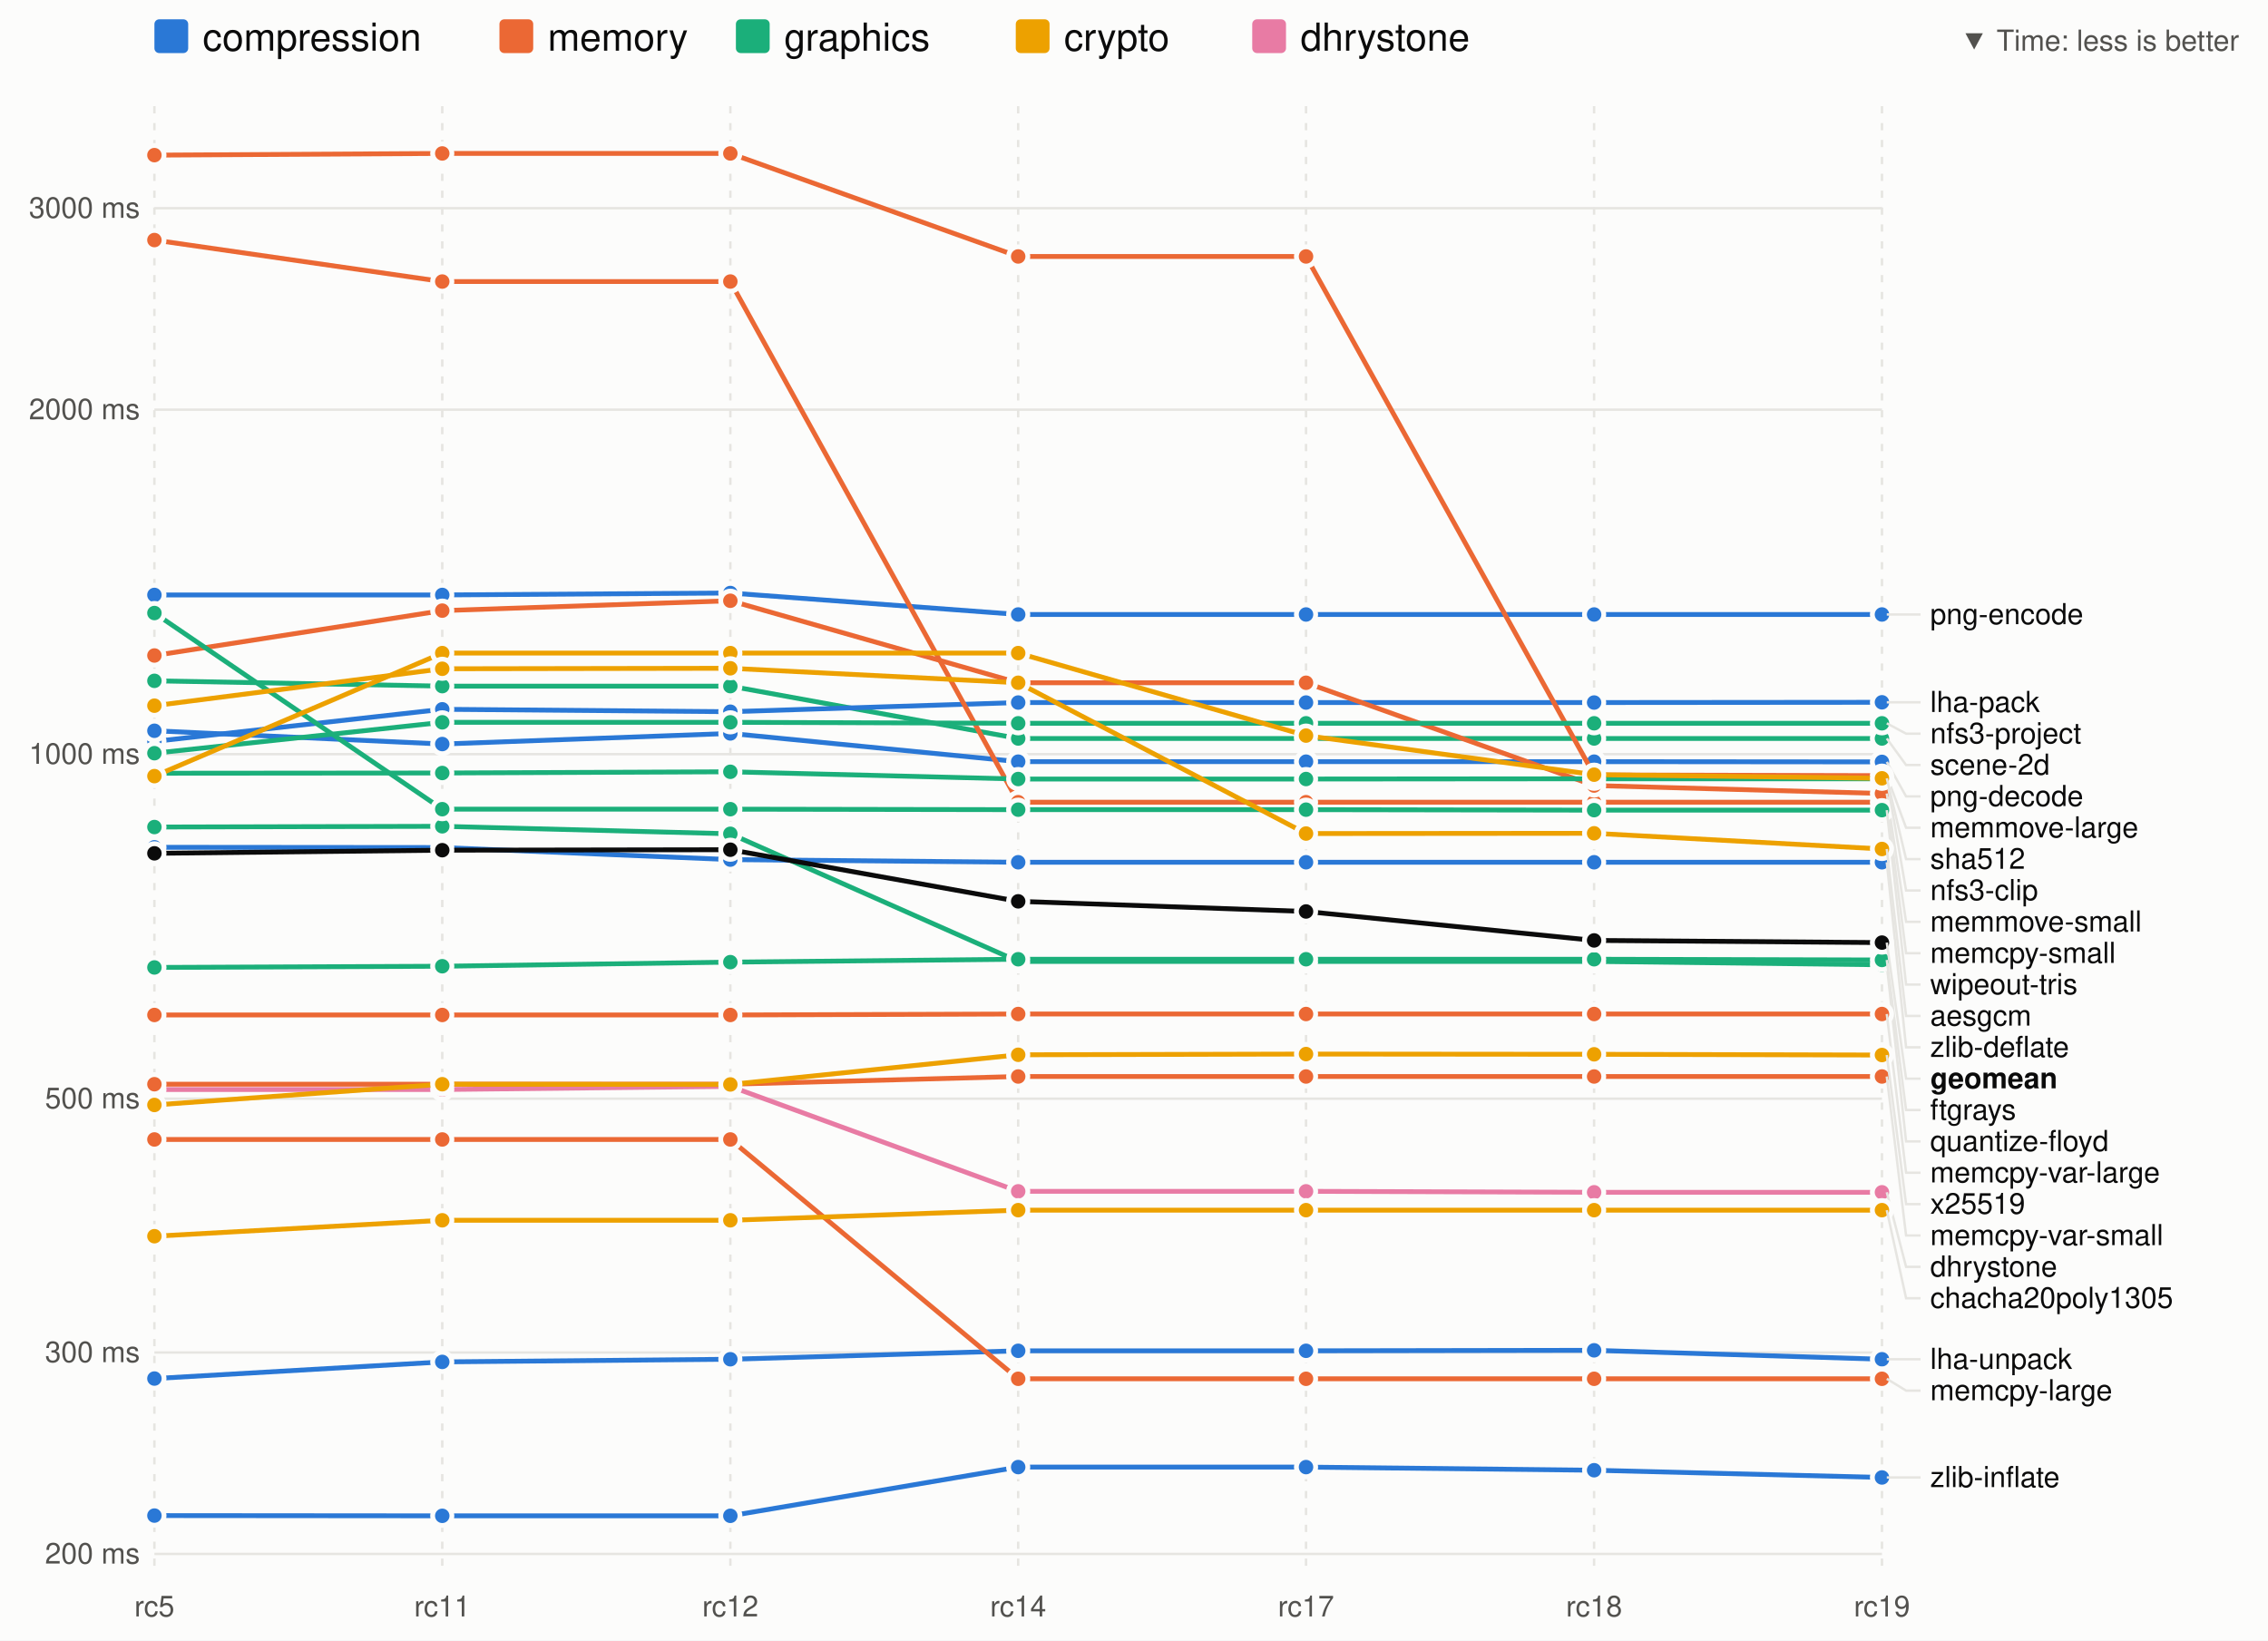
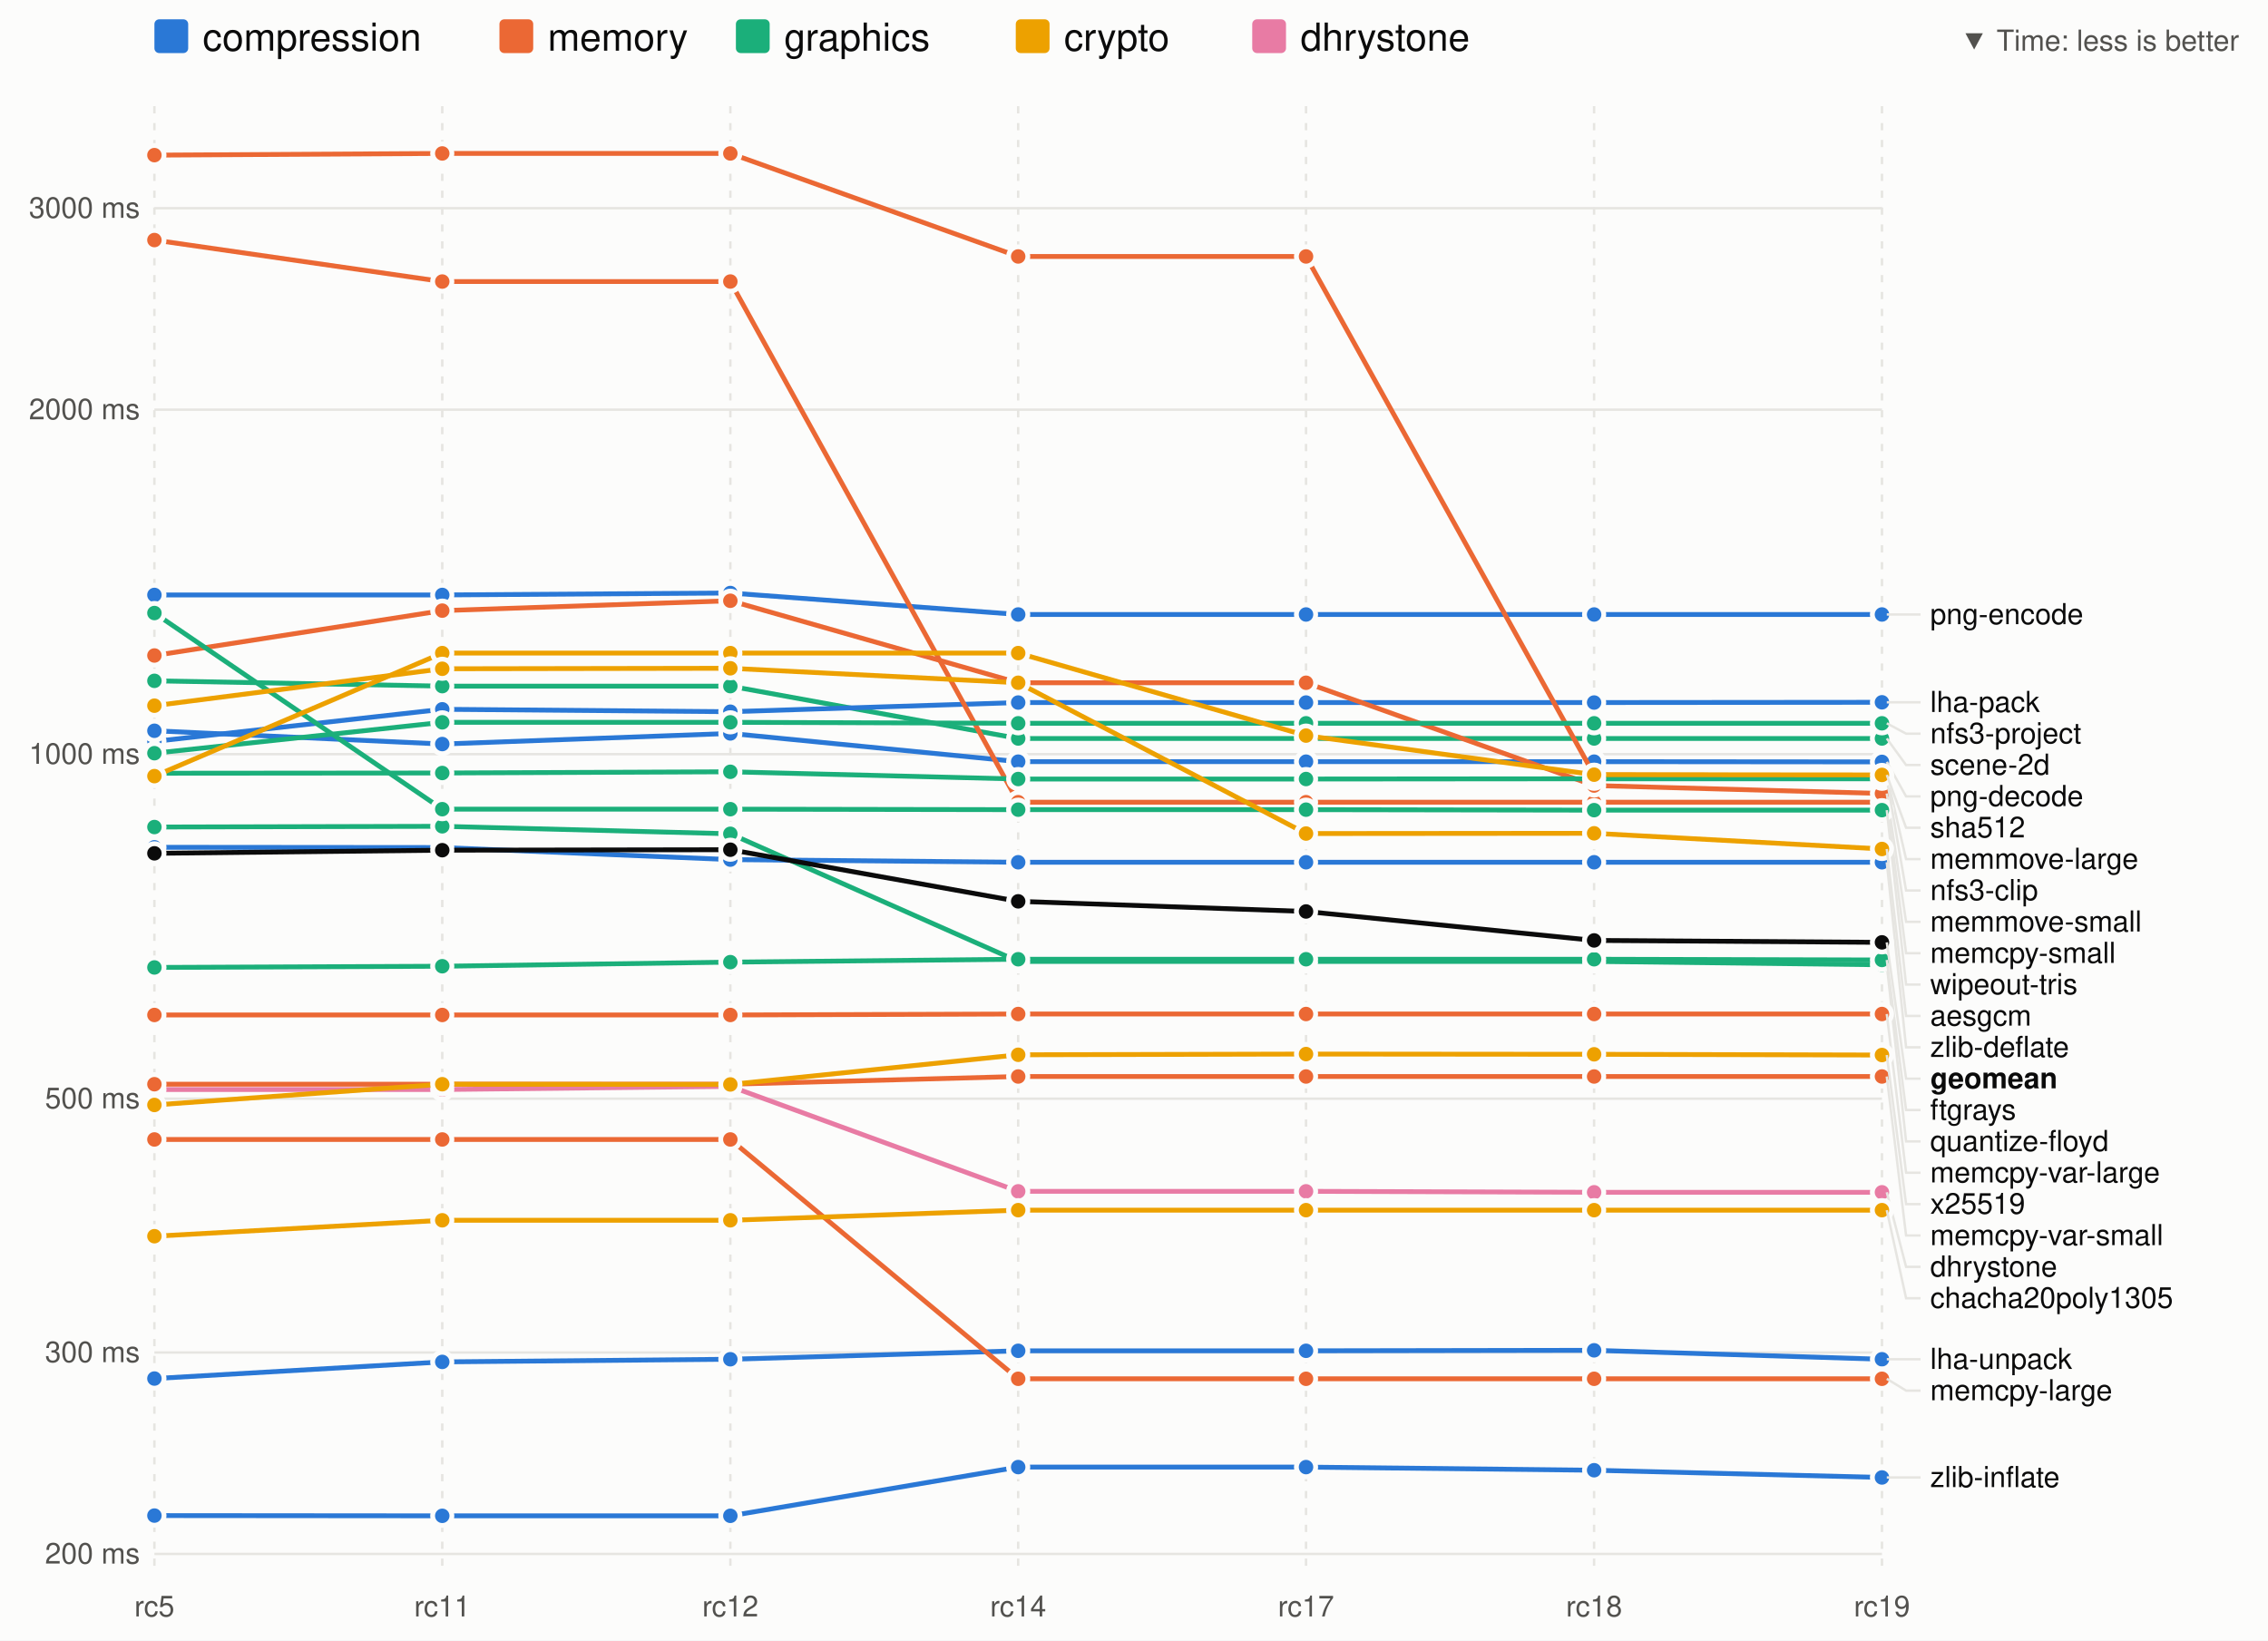
<svg xmlns="http://www.w3.org/2000/svg" width="940" height="680" viewBox="0 0 940 680" role="img" aria-label="GCC 16.2 releases on benchwork-040, time in ms">
  <style>.t{font-family:system-ui,-apple-system,'Segoe UI',Helvetica,Arial,sans-serif;font-size:12px;fill:#0b0b0b}.t.muted{fill:#52514e}.t.big{font-size:16px}.t.name{font-weight:600}.t.axis{fill:#52514e;font-size:12px}.grid{stroke:#e6e5e1;stroke-width:1}.ref{stroke:#0b0b0b;stroke-width:2}.bg{fill:#fcfcfb}.ring{stroke:#fcfcfb;stroke-width:2}.dot{fill:#0b0b0b}.s0{fill:#2a78d6}.k0{stroke:#2a78d6}.s1{fill:#eb6834}.k1{stroke:#eb6834}.s2{fill:#1baf7a}.k2{stroke:#1baf7a}.s3{fill:#eda100}.k3{stroke:#eda100}.s4{fill:#e87ba4}.k4{stroke:#e87ba4}@media(prefers-color-scheme:dark){.t{fill:#ffffff}.t.muted{fill:#c3c2b7}.t.axis{fill:#c3c2b7}.grid{stroke:#333331}.ref{stroke:#ffffff}.bg{fill:#1a1a19}.ring{stroke:#1a1a19}.dot{fill:#ffffff}.s0{fill:#3987e5}.k0{stroke:#3987e5}.s1{fill:#d95926}.k1{stroke:#d95926}.s2{fill:#199e70}.k2{stroke:#199e70}.s3{fill:#c98500}.k3{stroke:#c98500}.s4{fill:#d55181}.k4{stroke:#d55181}}</style>
  <rect class="bg" width="940" height="680" />
  <text class="t muted" x="928" y="21" text-anchor="end">▼ Time: less is better</text>
  <rect class="s0" x="64" y="8" width="14" height="14" rx="2" />
  <text class="t big" x="84" y="21">compression</text>
  <rect class="s1" x="207" y="8" width="14" height="14" rx="2" />
  <text class="t big" x="227" y="21">memory</text>
  <rect class="s2" x="305" y="8" width="14" height="14" rx="2" />
  <text class="t big" x="325" y="21">graphics</text>
  <rect class="s3" x="421" y="8" width="14" height="14" rx="2" />
  <text class="t big" x="441" y="21">crypto</text>
  <rect class="s4" x="519" y="8" width="14" height="14" rx="2" />
  <text class="t big" x="539" y="21">dhrystone</text>
  <line class="grid" x1="64.0" y1="44" x2="64.0" y2="650" stroke-dasharray="3 4" />
  <line class="grid" x1="183.3" y1="44" x2="183.3" y2="650" stroke-dasharray="3 4" />
  <line class="grid" x1="302.7" y1="44" x2="302.7" y2="650" stroke-dasharray="3 4" />
  <line class="grid" x1="422.0" y1="44" x2="422.0" y2="650" stroke-dasharray="3 4" />
  <line class="grid" x1="541.3" y1="44" x2="541.3" y2="650" stroke-dasharray="3 4" />
  <line class="grid" x1="660.7" y1="44" x2="660.7" y2="650" stroke-dasharray="3 4" />
  <line class="grid" x1="780.0" y1="44" x2="780.0" y2="650" stroke-dasharray="3 4" />
  <line class="grid" x1="64" y1="644.1" x2="780" y2="644.1" />
  <text class="t axis" x="58" y="648.1" text-anchor="end">200 ms</text>
  <line class="grid" x1="64" y1="560.6" x2="780" y2="560.6" />
  <text class="t axis" x="58" y="564.6" text-anchor="end">300 ms</text>
  <line class="grid" x1="64" y1="455.4" x2="780" y2="455.4" />
  <text class="t axis" x="58" y="459.4" text-anchor="end">500 ms</text>
  <line class="grid" x1="64" y1="312.6" x2="780" y2="312.6" />
  <text class="t axis" x="58" y="316.6" text-anchor="end">1000 ms</text>
  <line class="grid" x1="64" y1="169.8" x2="780" y2="169.8" />
  <text class="t axis" x="58" y="173.8" text-anchor="end">2000 ms</text>
  <line class="grid" x1="64" y1="86.3" x2="780" y2="86.3" />
  <text class="t axis" x="58" y="90.3" text-anchor="end">3000 ms</text>
  <text class="t axis" x="64.0" y="670" text-anchor="middle">rc5</text>
  <text class="t axis" x="183.3" y="670" text-anchor="middle">rc11</text>
  <text class="t axis" x="302.7" y="670" text-anchor="middle">rc12</text>
  <text class="t axis" x="422.0" y="670" text-anchor="middle">rc14</text>
  <text class="t axis" x="541.3" y="670" text-anchor="middle">rc17</text>
  <text class="t axis" x="660.7" y="670" text-anchor="middle">rc18</text>
  <text class="t axis" x="780.0" y="670" text-anchor="middle">rc19</text>
  <path class="k4" d="M64.0,451.6L183.3,451.6L302.7,450.3L422.0,493.8L541.3,493.8L660.7,494.2L780.0,494.2" fill="none" stroke-width="2" stroke-linejoin="round" />
  <circle class="s4 ring" cx="64.0" cy="451.6" r="4" />
  <circle cx="64.0" cy="451.6" r="7" fill="transparent" />
  <circle class="s4 ring" cx="183.3" cy="451.6" r="4" />
  <circle cx="183.3" cy="451.6" r="7" fill="transparent" />
  <circle class="s4 ring" cx="302.7" cy="450.3" r="4" />
  <circle cx="302.7" cy="450.3" r="7" fill="transparent" />
  <circle class="s4 ring" cx="422.0" cy="493.8" r="4" />
  <circle cx="422.0" cy="493.8" r="7" fill="transparent" />
  <circle class="s4 ring" cx="541.3" cy="493.8" r="4" />
  <circle cx="541.3" cy="493.8" r="7" fill="transparent" />
  <circle class="s4 ring" cx="660.7" cy="494.2" r="4" />
  <circle cx="660.7" cy="494.2" r="7" fill="transparent" />
  <circle class="s4 ring" cx="780.0" cy="494.2" r="4" />
  <circle cx="780.0" cy="494.2" r="7" fill="transparent" />
  <path class="grid" d="M782,494.2 L790,525.1 h6" fill="none" />
  <text class="t" x="800" y="529.1">dhrystone</text>
  <path class="k2" d="M64.0,282.2L183.3,284.4L302.7,284.4L422.0,306.1L541.3,306.1L660.7,306.1L780.0,306.1" fill="none" stroke-width="2" stroke-linejoin="round" />
  <circle class="s2 ring" cx="64.0" cy="282.2" r="4" />
  <circle cx="64.0" cy="282.2" r="7" fill="transparent" />
  <circle class="s2 ring" cx="183.3" cy="284.4" r="4" />
  <circle cx="183.3" cy="284.4" r="7" fill="transparent" />
  <circle class="s2 ring" cx="302.7" cy="284.4" r="4" />
  <circle cx="302.7" cy="284.4" r="7" fill="transparent" />
  <circle class="s2 ring" cx="422.0" cy="306.1" r="4" />
  <circle cx="422.0" cy="306.1" r="7" fill="transparent" />
  <circle class="s2 ring" cx="541.3" cy="306.1" r="4" />
  <circle cx="541.3" cy="306.1" r="7" fill="transparent" />
  <circle class="s2 ring" cx="660.7" cy="306.1" r="4" />
  <circle cx="660.7" cy="306.1" r="7" fill="transparent" />
  <circle class="s2 ring" cx="780.0" cy="306.1" r="4" />
  <circle cx="780.0" cy="306.1" r="7" fill="transparent" />
  <path class="grid" d="M782,306.1 L790,317.1 h6" fill="none" />
  <text class="t" x="800" y="321.1">scene-2d</text>
  <path class="k2" d="M64.0,342.8L183.3,342.5L302.7,345.6L422.0,398.5L541.3,398.5L660.7,398.5L780.0,399.9" fill="none" stroke-width="2" stroke-linejoin="round" />
  <circle class="s2 ring" cx="64.0" cy="342.8" r="4" />
  <circle cx="64.0" cy="342.8" r="7" fill="transparent" />
  <circle class="s2 ring" cx="183.3" cy="342.5" r="4" />
  <circle cx="183.3" cy="342.5" r="7" fill="transparent" />
  <circle class="s2 ring" cx="302.7" cy="345.6" r="4" />
  <circle cx="302.7" cy="345.6" r="7" fill="transparent" />
  <circle class="s2 ring" cx="422.0" cy="398.5" r="4" />
  <circle cx="422.0" cy="398.5" r="7" fill="transparent" />
  <circle class="s2 ring" cx="541.3" cy="398.5" r="4" />
  <circle cx="541.3" cy="398.5" r="7" fill="transparent" />
  <circle class="s2 ring" cx="660.7" cy="398.5" r="4" />
  <circle cx="660.7" cy="398.5" r="7" fill="transparent" />
  <circle class="s2 ring" cx="780.0" cy="399.9" r="4" />
  <circle cx="780.0" cy="399.9" r="7" fill="transparent" />
  <path class="grid" d="M782,399.9 L790,473.1 h6" fill="none" />
  <text class="t" x="800" y="477.1">quantize-floyd</text>
  <path class="k0" d="M64.0,307.3L183.3,294.0L302.7,295.0L422.0,291.2L541.3,291.2L660.7,291.2L780.0,291.1" fill="none" stroke-width="2" stroke-linejoin="round" />
  <circle class="s0 ring" cx="64.0" cy="307.3" r="4" />
  <circle cx="64.0" cy="307.3" r="7" fill="transparent" />
  <circle class="s0 ring" cx="183.3" cy="294.0" r="4" />
  <circle cx="183.3" cy="294.0" r="7" fill="transparent" />
  <circle class="s0 ring" cx="302.7" cy="295.0" r="4" />
  <circle cx="302.7" cy="295.0" r="7" fill="transparent" />
  <circle class="s0 ring" cx="422.0" cy="291.2" r="4" />
  <circle cx="422.0" cy="291.2" r="7" fill="transparent" />
  <circle class="s0 ring" cx="541.3" cy="291.2" r="4" />
  <circle cx="541.3" cy="291.2" r="7" fill="transparent" />
  <circle class="s0 ring" cx="660.7" cy="291.2" r="4" />
  <circle cx="660.7" cy="291.2" r="7" fill="transparent" />
  <circle class="s0 ring" cx="780.0" cy="291.1" r="4" />
  <circle cx="780.0" cy="291.1" r="7" fill="transparent" />
  <path class="grid" d="M782,291.1 L790,291.1 h6" fill="none" />
  <text class="t" x="800" y="295.1">lha-pack</text>
  <path class="k0" d="M64.0,571.4L183.3,564.5L302.7,563.4L422.0,559.9L541.3,559.9L660.7,559.7L780.0,563.4" fill="none" stroke-width="2" stroke-linejoin="round" />
  <circle class="s0 ring" cx="64.0" cy="571.4" r="4" />
  <circle cx="64.0" cy="571.4" r="7" fill="transparent" />
  <circle class="s0 ring" cx="183.3" cy="564.5" r="4" />
  <circle cx="183.3" cy="564.5" r="7" fill="transparent" />
  <circle class="s0 ring" cx="302.7" cy="563.4" r="4" />
  <circle cx="302.7" cy="563.4" r="7" fill="transparent" />
  <circle class="s0 ring" cx="422.0" cy="559.9" r="4" />
  <circle cx="422.0" cy="559.9" r="7" fill="transparent" />
  <circle class="s0 ring" cx="541.3" cy="559.9" r="4" />
  <circle cx="541.3" cy="559.9" r="7" fill="transparent" />
  <circle class="s0 ring" cx="660.7" cy="559.7" r="4" />
  <circle cx="660.7" cy="559.7" r="7" fill="transparent" />
  <circle class="s0 ring" cx="780.0" cy="563.4" r="4" />
  <circle cx="780.0" cy="563.4" r="7" fill="transparent" />
  <path class="grid" d="M782,563.4 L790,563.4 h6" fill="none" />
  <text class="t" x="800" y="567.4">lha-unpack</text>
  <path class="k0" d="M64.0,351.2L183.3,351.3L302.7,356.3L422.0,357.4L541.3,357.4L660.7,357.4L780.0,357.4" fill="none" stroke-width="2" stroke-linejoin="round" />
  <circle class="s0 ring" cx="64.0" cy="351.2" r="4" />
  <circle cx="64.0" cy="351.2" r="7" fill="transparent" />
  <circle class="s0 ring" cx="183.3" cy="351.3" r="4" />
  <circle cx="183.3" cy="351.3" r="7" fill="transparent" />
  <circle class="s0 ring" cx="302.7" cy="356.3" r="4" />
  <circle cx="302.7" cy="356.3" r="7" fill="transparent" />
  <circle class="s0 ring" cx="422.0" cy="357.4" r="4" />
  <circle cx="422.0" cy="357.4" r="7" fill="transparent" />
  <circle class="s0 ring" cx="541.3" cy="357.4" r="4" />
  <circle cx="541.3" cy="357.4" r="7" fill="transparent" />
  <circle class="s0 ring" cx="660.7" cy="357.4" r="4" />
  <circle cx="660.7" cy="357.4" r="7" fill="transparent" />
  <circle class="s0 ring" cx="780.0" cy="357.4" r="4" />
  <circle cx="780.0" cy="357.4" r="7" fill="transparent" />
  <path class="grid" d="M782,357.4 L790,434.1 h6" fill="none" />
  <text class="t" x="800" y="438.1">zlib-deflate</text>
  <path class="k0" d="M64.0,628.2L183.3,628.3L302.7,628.3L422.0,608.1L541.3,608.1L660.7,609.4L780.0,612.4" fill="none" stroke-width="2" stroke-linejoin="round" />
  <circle class="s0 ring" cx="64.0" cy="628.2" r="4" />
  <circle cx="64.0" cy="628.2" r="7" fill="transparent" />
  <circle class="s0 ring" cx="183.3" cy="628.3" r="4" />
  <circle cx="183.3" cy="628.3" r="7" fill="transparent" />
  <circle class="s0 ring" cx="302.7" cy="628.3" r="4" />
  <circle cx="302.7" cy="628.3" r="7" fill="transparent" />
  <circle class="s0 ring" cx="422.0" cy="608.1" r="4" />
  <circle cx="422.0" cy="608.1" r="7" fill="transparent" />
  <circle class="s0 ring" cx="541.3" cy="608.1" r="4" />
  <circle cx="541.3" cy="608.1" r="7" fill="transparent" />
  <circle class="s0 ring" cx="660.7" cy="609.4" r="4" />
  <circle cx="660.7" cy="609.4" r="7" fill="transparent" />
  <circle class="s0 ring" cx="780.0" cy="612.4" r="4" />
  <circle cx="780.0" cy="612.4" r="7" fill="transparent" />
  <path class="grid" d="M782,612.4 L790,612.4 h6" fill="none" />
  <text class="t" x="800" y="616.4">zlib-inflate</text>
  <path class="k0" d="M64.0,246.6L183.3,246.6L302.7,245.8L422.0,254.7L541.3,254.7L660.7,254.7L780.0,254.7" fill="none" stroke-width="2" stroke-linejoin="round" />
  <circle class="s0 ring" cx="64.0" cy="246.6" r="4" />
  <circle cx="64.0" cy="246.6" r="7" fill="transparent" />
  <circle class="s0 ring" cx="183.3" cy="246.6" r="4" />
  <circle cx="183.3" cy="246.6" r="7" fill="transparent" />
  <circle class="s0 ring" cx="302.7" cy="245.8" r="4" />
  <circle cx="302.7" cy="245.8" r="7" fill="transparent" />
  <circle class="s0 ring" cx="422.0" cy="254.7" r="4" />
  <circle cx="422.0" cy="254.7" r="7" fill="transparent" />
  <circle class="s0 ring" cx="541.3" cy="254.7" r="4" />
  <circle cx="541.3" cy="254.7" r="7" fill="transparent" />
  <circle class="s0 ring" cx="660.7" cy="254.7" r="4" />
  <circle cx="660.7" cy="254.7" r="7" fill="transparent" />
  <circle class="s0 ring" cx="780.0" cy="254.7" r="4" />
  <circle cx="780.0" cy="254.7" r="7" fill="transparent" />
  <path class="grid" d="M782,254.7 L790,254.7 h6" fill="none" />
  <text class="t" x="800" y="258.7">png-encode</text>
  <path class="k0" d="M64.0,302.9L183.3,308.4L302.7,304.0L422.0,315.7L541.3,315.7L660.7,315.7L780.0,315.8" fill="none" stroke-width="2" stroke-linejoin="round" />
  <circle class="s0 ring" cx="64.0" cy="302.9" r="4" />
  <circle cx="64.0" cy="302.9" r="7" fill="transparent" />
  <circle class="s0 ring" cx="183.3" cy="308.4" r="4" />
  <circle cx="183.3" cy="308.4" r="7" fill="transparent" />
  <circle class="s0 ring" cx="302.7" cy="304.0" r="4" />
  <circle cx="302.7" cy="304.0" r="7" fill="transparent" />
  <circle class="s0 ring" cx="422.0" cy="315.7" r="4" />
  <circle cx="422.0" cy="315.7" r="7" fill="transparent" />
  <circle class="s0 ring" cx="541.3" cy="315.7" r="4" />
  <circle cx="541.3" cy="315.7" r="7" fill="transparent" />
  <circle class="s0 ring" cx="660.7" cy="315.7" r="4" />
  <circle cx="660.7" cy="315.7" r="7" fill="transparent" />
  <circle class="s0 ring" cx="780.0" cy="315.8" r="4" />
  <circle cx="780.0" cy="315.8" r="7" fill="transparent" />
  <path class="grid" d="M782,315.8 L790,330.1 h6" fill="none" />
  <text class="t" x="800" y="334.1">png-decode</text>
  <path class="k2" d="M64.0,401.0L183.3,400.5L302.7,398.8L422.0,397.6L541.3,397.6L660.7,397.6L780.0,397.9" fill="none" stroke-width="2" stroke-linejoin="round" />
  <circle class="s2 ring" cx="64.0" cy="401.0" r="4" />
  <circle cx="64.0" cy="401.0" r="7" fill="transparent" />
  <circle class="s2 ring" cx="183.3" cy="400.5" r="4" />
  <circle cx="183.3" cy="400.5" r="7" fill="transparent" />
  <circle class="s2 ring" cx="302.7" cy="398.8" r="4" />
  <circle cx="302.7" cy="398.8" r="7" fill="transparent" />
  <circle class="s2 ring" cx="422.0" cy="397.6" r="4" />
  <circle cx="422.0" cy="397.6" r="7" fill="transparent" />
  <circle class="s2 ring" cx="541.3" cy="397.6" r="4" />
  <circle cx="541.3" cy="397.6" r="7" fill="transparent" />
  <circle class="s2 ring" cx="660.7" cy="397.6" r="4" />
  <circle cx="660.7" cy="397.6" r="7" fill="transparent" />
  <circle class="s2 ring" cx="780.0" cy="397.9" r="4" />
  <circle cx="780.0" cy="397.9" r="7" fill="transparent" />
  <path class="grid" d="M782,397.9 L790,460.1 h6" fill="none" />
  <text class="t" x="800" y="464.1">ftgrays</text>
  <path class="k1" d="M64.0,99.5L183.3,116.7L302.7,116.7L422.0,332.5L541.3,332.5L660.7,332.5L780.0,332.5" fill="none" stroke-width="2" stroke-linejoin="round" />
  <circle class="s1 ring" cx="64.0" cy="99.5" r="4" />
  <circle cx="64.0" cy="99.5" r="7" fill="transparent" />
  <circle class="s1 ring" cx="183.3" cy="116.7" r="4" />
  <circle cx="183.3" cy="116.7" r="7" fill="transparent" />
  <circle class="s1 ring" cx="302.7" cy="116.7" r="4" />
  <circle cx="302.7" cy="116.7" r="7" fill="transparent" />
  <circle class="s1 ring" cx="422.0" cy="332.5" r="4" />
  <circle cx="422.0" cy="332.5" r="7" fill="transparent" />
  <circle class="s1 ring" cx="541.3" cy="332.5" r="4" />
  <circle cx="541.3" cy="332.5" r="7" fill="transparent" />
  <circle class="s1 ring" cx="660.7" cy="332.5" r="4" />
  <circle cx="660.7" cy="332.5" r="7" fill="transparent" />
  <circle class="s1 ring" cx="780.0" cy="332.5" r="4" />
  <circle cx="780.0" cy="332.5" r="7" fill="transparent" />
  <path class="grid" d="M782,332.5 L790,395.1 h6" fill="none" />
  <text class="t" x="800" y="399.1">memcpy-small</text>
  <path class="k1" d="M64.0,472.3L183.3,472.3L302.7,472.3L422.0,571.5L541.3,571.5L660.7,571.5L780.0,571.5" fill="none" stroke-width="2" stroke-linejoin="round" />
  <circle class="s1 ring" cx="64.0" cy="472.3" r="4" />
  <circle cx="64.0" cy="472.3" r="7" fill="transparent" />
  <circle class="s1 ring" cx="183.3" cy="472.3" r="4" />
  <circle cx="183.3" cy="472.3" r="7" fill="transparent" />
  <circle class="s1 ring" cx="302.7" cy="472.3" r="4" />
  <circle cx="302.7" cy="472.3" r="7" fill="transparent" />
  <circle class="s1 ring" cx="422.0" cy="571.5" r="4" />
  <circle cx="422.0" cy="571.5" r="7" fill="transparent" />
  <circle class="s1 ring" cx="541.3" cy="571.5" r="4" />
  <circle cx="541.3" cy="571.5" r="7" fill="transparent" />
  <circle class="s1 ring" cx="660.7" cy="571.5" r="4" />
  <circle cx="660.7" cy="571.5" r="7" fill="transparent" />
  <circle class="s1 ring" cx="780.0" cy="571.5" r="4" />
  <circle cx="780.0" cy="571.5" r="7" fill="transparent" />
  <path class="grid" d="M782,571.5 L790,576.4 h6" fill="none" />
  <text class="t" x="800" y="580.4">memcpy-large</text>
  <path class="k1" d="M64.0,449.4L183.3,449.4L302.7,449.4L422.0,446.2L541.3,446.2L660.7,446.2L780.0,446.2" fill="none" stroke-width="2" stroke-linejoin="round" />
  <circle class="s1 ring" cx="64.0" cy="449.4" r="4" />
  <circle cx="64.0" cy="449.4" r="7" fill="transparent" />
  <circle class="s1 ring" cx="183.3" cy="449.4" r="4" />
  <circle cx="183.3" cy="449.4" r="7" fill="transparent" />
  <circle class="s1 ring" cx="302.7" cy="449.4" r="4" />
  <circle cx="302.7" cy="449.4" r="7" fill="transparent" />
  <circle class="s1 ring" cx="422.0" cy="446.2" r="4" />
  <circle cx="422.0" cy="446.2" r="7" fill="transparent" />
  <circle class="s1 ring" cx="541.3" cy="446.2" r="4" />
  <circle cx="541.3" cy="446.2" r="7" fill="transparent" />
  <circle class="s1 ring" cx="660.7" cy="446.2" r="4" />
  <circle cx="660.7" cy="446.2" r="7" fill="transparent" />
  <circle class="s1 ring" cx="780.0" cy="446.2" r="4" />
  <circle cx="780.0" cy="446.2" r="7" fill="transparent" />
  <path class="grid" d="M782,446.2 L790,512.1 h6" fill="none" />
  <text class="t" x="800" y="516.1">memcpy-var-small</text>
  <path class="k1" d="M64.0,420.7L183.3,420.7L302.7,420.7L422.0,420.3L541.3,420.3L660.7,420.3L780.0,420.3" fill="none" stroke-width="2" stroke-linejoin="round" />
  <circle class="s1 ring" cx="64.0" cy="420.7" r="4" />
  <circle cx="64.0" cy="420.7" r="7" fill="transparent" />
  <circle class="s1 ring" cx="183.3" cy="420.7" r="4" />
  <circle cx="183.3" cy="420.7" r="7" fill="transparent" />
  <circle class="s1 ring" cx="302.7" cy="420.7" r="4" />
  <circle cx="302.7" cy="420.7" r="7" fill="transparent" />
  <circle class="s1 ring" cx="422.0" cy="420.3" r="4" />
  <circle cx="422.0" cy="420.3" r="7" fill="transparent" />
  <circle class="s1 ring" cx="541.3" cy="420.3" r="4" />
  <circle cx="541.3" cy="420.3" r="7" fill="transparent" />
  <circle class="s1 ring" cx="660.7" cy="420.3" r="4" />
  <circle cx="660.7" cy="420.3" r="7" fill="transparent" />
  <circle class="s1 ring" cx="780.0" cy="420.3" r="4" />
  <circle cx="780.0" cy="420.3" r="7" fill="transparent" />
  <path class="grid" d="M782,420.3 L790,486.1 h6" fill="none" />
  <text class="t" x="800" y="490.1">memcpy-var-large</text>
  <path class="k1" d="M64.0,271.7L183.3,253.1L302.7,249.0L422.0,283.0L541.3,283.0L660.7,325.6L780.0,328.9" fill="none" stroke-width="2" stroke-linejoin="round" />
  <circle class="s1 ring" cx="64.0" cy="271.7" r="4" />
  <circle cx="64.0" cy="271.7" r="7" fill="transparent" />
  <circle class="s1 ring" cx="183.3" cy="253.1" r="4" />
  <circle cx="183.3" cy="253.1" r="7" fill="transparent" />
  <circle class="s1 ring" cx="302.7" cy="249.0" r="4" />
  <circle cx="302.7" cy="249.0" r="7" fill="transparent" />
  <circle class="s1 ring" cx="422.0" cy="283.0" r="4" />
  <circle cx="422.0" cy="283.0" r="7" fill="transparent" />
  <circle class="s1 ring" cx="541.3" cy="283.0" r="4" />
  <circle cx="541.3" cy="283.0" r="7" fill="transparent" />
  <circle class="s1 ring" cx="660.7" cy="325.6" r="4" />
  <circle cx="660.7" cy="325.6" r="7" fill="transparent" />
  <circle class="s1 ring" cx="780.0" cy="328.9" r="4" />
  <circle cx="780.0" cy="328.9" r="7" fill="transparent" />
  <path class="grid" d="M782,328.9 L790,382.1 h6" fill="none" />
  <text class="t" x="800" y="386.1">memmove-small</text>
  <path class="k1" d="M64.0,64.3L183.3,63.6L302.7,63.6L422.0,106.3L541.3,106.3L660.7,321.2L780.0,321.5" fill="none" stroke-width="2" stroke-linejoin="round" />
  <circle class="s1 ring" cx="64.0" cy="64.3" r="4" />
  <circle cx="64.0" cy="64.3" r="7" fill="transparent" />
  <circle class="s1 ring" cx="183.3" cy="63.6" r="4" />
  <circle cx="183.3" cy="63.6" r="7" fill="transparent" />
  <circle class="s1 ring" cx="302.7" cy="63.6" r="4" />
  <circle cx="302.7" cy="63.6" r="7" fill="transparent" />
  <circle class="s1 ring" cx="422.0" cy="106.3" r="4" />
  <circle cx="422.0" cy="106.3" r="7" fill="transparent" />
  <circle class="s1 ring" cx="541.3" cy="106.3" r="4" />
  <circle cx="541.3" cy="106.3" r="7" fill="transparent" />
  <circle class="s1 ring" cx="660.7" cy="321.2" r="4" />
  <circle cx="660.7" cy="321.2" r="7" fill="transparent" />
  <circle class="s1 ring" cx="780.0" cy="321.5" r="4" />
  <circle cx="780.0" cy="321.5" r="7" fill="transparent" />
-   <path class="grid" d="M782,321.5 L790,343.1 h6" fill="none" />
-   <text class="t" x="800" y="347.1">memmove-large</text>
+   <path class="grid" d="M782,321.5 L790,356.1 h6" fill="none" />
+   <text class="t" x="800" y="360.1">memmove-large</text>
  <path class="k2" d="M64.0,254.1L183.3,335.4L302.7,335.4L422.0,335.6L541.3,335.6L660.7,335.8L780.0,335.8" fill="none" stroke-width="2" stroke-linejoin="round" />
  <circle class="s2 ring" cx="64.0" cy="254.1" r="4" />
  <circle cx="64.0" cy="254.1" r="7" fill="transparent" />
  <circle class="s2 ring" cx="183.3" cy="335.4" r="4" />
  <circle cx="183.3" cy="335.4" r="7" fill="transparent" />
  <circle class="s2 ring" cx="302.7" cy="335.4" r="4" />
  <circle cx="302.7" cy="335.4" r="7" fill="transparent" />
  <circle class="s2 ring" cx="422.0" cy="335.6" r="4" />
  <circle cx="422.0" cy="335.6" r="7" fill="transparent" />
  <circle class="s2 ring" cx="541.3" cy="335.6" r="4" />
  <circle cx="541.3" cy="335.6" r="7" fill="transparent" />
  <circle class="s2 ring" cx="660.7" cy="335.8" r="4" />
  <circle cx="660.7" cy="335.8" r="7" fill="transparent" />
  <circle class="s2 ring" cx="780.0" cy="335.8" r="4" />
  <circle cx="780.0" cy="335.8" r="7" fill="transparent" />
  <path class="grid" d="M782,335.8 L790,408.1 h6" fill="none" />
  <text class="t" x="800" y="412.1">wipeout-tris</text>
  <path class="k2" d="M64.0,312.2L183.3,299.4L302.7,299.4L422.0,299.8L541.3,299.8L660.7,299.8L780.0,299.8" fill="none" stroke-width="2" stroke-linejoin="round" />
  <circle class="s2 ring" cx="64.0" cy="312.2" r="4" />
  <circle cx="64.0" cy="312.2" r="7" fill="transparent" />
  <circle class="s2 ring" cx="183.3" cy="299.4" r="4" />
  <circle cx="183.3" cy="299.4" r="7" fill="transparent" />
  <circle class="s2 ring" cx="302.7" cy="299.4" r="4" />
  <circle cx="302.7" cy="299.4" r="7" fill="transparent" />
  <circle class="s2 ring" cx="422.0" cy="299.8" r="4" />
  <circle cx="422.0" cy="299.8" r="7" fill="transparent" />
  <circle class="s2 ring" cx="541.3" cy="299.8" r="4" />
  <circle cx="541.3" cy="299.8" r="7" fill="transparent" />
  <circle class="s2 ring" cx="660.7" cy="299.8" r="4" />
  <circle cx="660.7" cy="299.8" r="7" fill="transparent" />
  <circle class="s2 ring" cx="780.0" cy="299.8" r="4" />
  <circle cx="780.0" cy="299.8" r="7" fill="transparent" />
  <path class="grid" d="M782,299.8 L790,304.1 h6" fill="none" />
  <text class="t" x="800" y="308.1">nfs3-project</text>
  <path class="k2" d="M64.0,320.5L183.3,320.4L302.7,319.9L422.0,322.9L541.3,322.9L660.7,322.8L780.0,322.8" fill="none" stroke-width="2" stroke-linejoin="round" />
  <circle class="s2 ring" cx="64.0" cy="320.5" r="4" />
  <circle cx="64.0" cy="320.5" r="7" fill="transparent" />
  <circle class="s2 ring" cx="183.3" cy="320.4" r="4" />
  <circle cx="183.3" cy="320.4" r="7" fill="transparent" />
  <circle class="s2 ring" cx="302.7" cy="319.9" r="4" />
  <circle cx="302.7" cy="319.9" r="7" fill="transparent" />
  <circle class="s2 ring" cx="422.0" cy="322.9" r="4" />
  <circle cx="422.0" cy="322.9" r="7" fill="transparent" />
  <circle class="s2 ring" cx="541.3" cy="322.9" r="4" />
  <circle cx="541.3" cy="322.9" r="7" fill="transparent" />
  <circle class="s2 ring" cx="660.7" cy="322.8" r="4" />
  <circle cx="660.7" cy="322.8" r="7" fill="transparent" />
  <circle class="s2 ring" cx="780.0" cy="322.8" r="4" />
  <circle cx="780.0" cy="322.8" r="7" fill="transparent" />
  <path class="grid" d="M782,322.8 L790,369.1 h6" fill="none" />
  <text class="t" x="800" y="373.1">nfs3-clip</text>
-   <path class="k3" d="M64.0,321.7L183.3,270.7L302.7,270.7L422.0,270.7L541.3,304.9L660.7,321.1L780.0,322.6" fill="none" stroke-width="2" stroke-linejoin="round" />
+   <path class="k3" d="M64.0,321.7L183.3,270.7L302.7,270.7L422.0,270.7L541.3,304.9L660.7,321.1L780.0,321.2" fill="none" stroke-width="2" stroke-linejoin="round" />
  <circle class="s3 ring" cx="64.0" cy="321.7" r="4" />
  <circle cx="64.0" cy="321.7" r="7" fill="transparent" />
  <circle class="s3 ring" cx="183.3" cy="270.7" r="4" />
  <circle cx="183.3" cy="270.7" r="7" fill="transparent" />
  <circle class="s3 ring" cx="302.7" cy="270.7" r="4" />
  <circle cx="302.7" cy="270.7" r="7" fill="transparent" />
  <circle class="s3 ring" cx="422.0" cy="270.7" r="4" />
  <circle cx="422.0" cy="270.7" r="7" fill="transparent" />
  <circle class="s3 ring" cx="541.3" cy="304.9" r="4" />
  <circle cx="541.3" cy="304.9" r="7" fill="transparent" />
  <circle class="s3 ring" cx="660.7" cy="321.1" r="4" />
  <circle cx="660.7" cy="321.1" r="7" fill="transparent" />
-   <circle class="s3 ring" cx="780.0" cy="322.6" r="4" />
-   <circle cx="780.0" cy="322.6" r="7" fill="transparent" />
-   <path class="grid" d="M782,322.6 L790,356.1 h6" fill="none" />
-   <text class="t" x="800" y="360.1">sha512</text>
+   <circle class="s3 ring" cx="780.0" cy="321.2" r="4" />
+   <circle cx="780.0" cy="321.2" r="7" fill="transparent" />
+   <path class="grid" d="M782,321.2 L790,343.1 h6" fill="none" />
+   <text class="t" x="800" y="347.1">sha512</text>
  <path class="k3" d="M64.0,292.5L183.3,277.2L302.7,277.0L422.0,283.0L541.3,345.5L660.7,345.4L780.0,351.9" fill="none" stroke-width="2" stroke-linejoin="round" />
  <circle class="s3 ring" cx="64.0" cy="292.5" r="4" />
  <circle cx="64.0" cy="292.5" r="7" fill="transparent" />
  <circle class="s3 ring" cx="183.3" cy="277.2" r="4" />
  <circle cx="183.3" cy="277.2" r="7" fill="transparent" />
  <circle class="s3 ring" cx="302.7" cy="277.0" r="4" />
  <circle cx="302.7" cy="277.0" r="7" fill="transparent" />
  <circle class="s3 ring" cx="422.0" cy="283.0" r="4" />
  <circle cx="422.0" cy="283.0" r="7" fill="transparent" />
  <circle class="s3 ring" cx="541.3" cy="345.5" r="4" />
  <circle cx="541.3" cy="345.5" r="7" fill="transparent" />
  <circle class="s3 ring" cx="660.7" cy="345.4" r="4" />
  <circle cx="660.7" cy="345.4" r="7" fill="transparent" />
  <circle class="s3 ring" cx="780.0" cy="351.9" r="4" />
  <circle cx="780.0" cy="351.9" r="7" fill="transparent" />
  <path class="grid" d="M782,351.9 L790,421.1 h6" fill="none" />
  <text class="t" x="800" y="425.1">aesgcm</text>
  <path class="k3" d="M64.0,512.4L183.3,505.8L302.7,505.8L422.0,501.6L541.3,501.6L660.7,501.6L780.0,501.6" fill="none" stroke-width="2" stroke-linejoin="round" />
  <circle class="s3 ring" cx="64.0" cy="512.4" r="4" />
  <circle cx="64.0" cy="512.4" r="7" fill="transparent" />
  <circle class="s3 ring" cx="183.3" cy="505.8" r="4" />
  <circle cx="183.3" cy="505.8" r="7" fill="transparent" />
  <circle class="s3 ring" cx="302.7" cy="505.8" r="4" />
  <circle cx="302.7" cy="505.8" r="7" fill="transparent" />
  <circle class="s3 ring" cx="422.0" cy="501.6" r="4" />
  <circle cx="422.0" cy="501.6" r="7" fill="transparent" />
  <circle class="s3 ring" cx="541.3" cy="501.6" r="4" />
  <circle cx="541.3" cy="501.6" r="7" fill="transparent" />
  <circle class="s3 ring" cx="660.7" cy="501.6" r="4" />
  <circle cx="660.7" cy="501.6" r="7" fill="transparent" />
  <circle class="s3 ring" cx="780.0" cy="501.6" r="4" />
  <circle cx="780.0" cy="501.6" r="7" fill="transparent" />
  <path class="grid" d="M782,501.6 L790,538.1 h6" fill="none" />
  <text class="t" x="800" y="542.1">chacha20poly1305</text>
  <path class="k3" d="M64.0,458.0L183.3,449.4L302.7,449.5L422.0,437.2L541.3,436.9L660.7,437.0L780.0,437.3" fill="none" stroke-width="2" stroke-linejoin="round" />
  <circle class="s3 ring" cx="64.0" cy="458.0" r="4" />
  <circle cx="64.0" cy="458.0" r="7" fill="transparent" />
  <circle class="s3 ring" cx="183.3" cy="449.4" r="4" />
  <circle cx="183.3" cy="449.4" r="7" fill="transparent" />
  <circle class="s3 ring" cx="302.7" cy="449.5" r="4" />
  <circle cx="302.7" cy="449.5" r="7" fill="transparent" />
  <circle class="s3 ring" cx="422.0" cy="437.2" r="4" />
  <circle cx="422.0" cy="437.2" r="7" fill="transparent" />
  <circle class="s3 ring" cx="541.3" cy="436.9" r="4" />
  <circle cx="541.3" cy="436.9" r="7" fill="transparent" />
  <circle class="s3 ring" cx="660.7" cy="437.0" r="4" />
  <circle cx="660.7" cy="437.0" r="7" fill="transparent" />
  <circle class="s3 ring" cx="780.0" cy="437.3" r="4" />
  <circle cx="780.0" cy="437.3" r="7" fill="transparent" />
  <path class="grid" d="M782,437.3 L790,499.1 h6" fill="none" />
  <text class="t" x="800" y="503.1">x25519</text>
-   <path class="ref" d="M64.0,353.7L183.3,352.4L302.7,352.2L422.0,373.6L541.3,377.8L660.7,389.8L780.0,390.7" fill="none" stroke-width="3" stroke-linejoin="round" />
+   <path class="ref" d="M64.0,353.7L183.3,352.4L302.7,352.2L422.0,373.6L541.3,377.8L660.7,389.8L780.0,390.6" fill="none" stroke-width="3" stroke-linejoin="round" />
  <circle class="dot ring" cx="64.0" cy="353.7" r="4" />
  <circle cx="64.0" cy="353.7" r="7" fill="transparent" />
  <circle class="dot ring" cx="183.3" cy="352.4" r="4" />
  <circle cx="183.3" cy="352.4" r="7" fill="transparent" />
  <circle class="dot ring" cx="302.7" cy="352.2" r="4" />
  <circle cx="302.7" cy="352.2" r="7" fill="transparent" />
  <circle class="dot ring" cx="422.0" cy="373.6" r="4" />
  <circle cx="422.0" cy="373.6" r="7" fill="transparent" />
  <circle class="dot ring" cx="541.3" cy="377.8" r="4" />
  <circle cx="541.3" cy="377.8" r="7" fill="transparent" />
  <circle class="dot ring" cx="660.7" cy="389.8" r="4" />
  <circle cx="660.7" cy="389.8" r="7" fill="transparent" />
-   <circle class="dot ring" cx="780.0" cy="390.7" r="4" />
-   <circle cx="780.0" cy="390.7" r="7" fill="transparent" />
-   <path class="grid" d="M782,390.7 L790,447.1 h6" fill="none" />
+   <circle class="dot ring" cx="780.0" cy="390.6" r="4" />
+   <circle cx="780.0" cy="390.6" r="7" fill="transparent" />
+   <path class="grid" d="M782,390.6 L790,447.1 h6" fill="none" />
  <text class="t name" x="800" y="451.1">geomean</text>
</svg>
